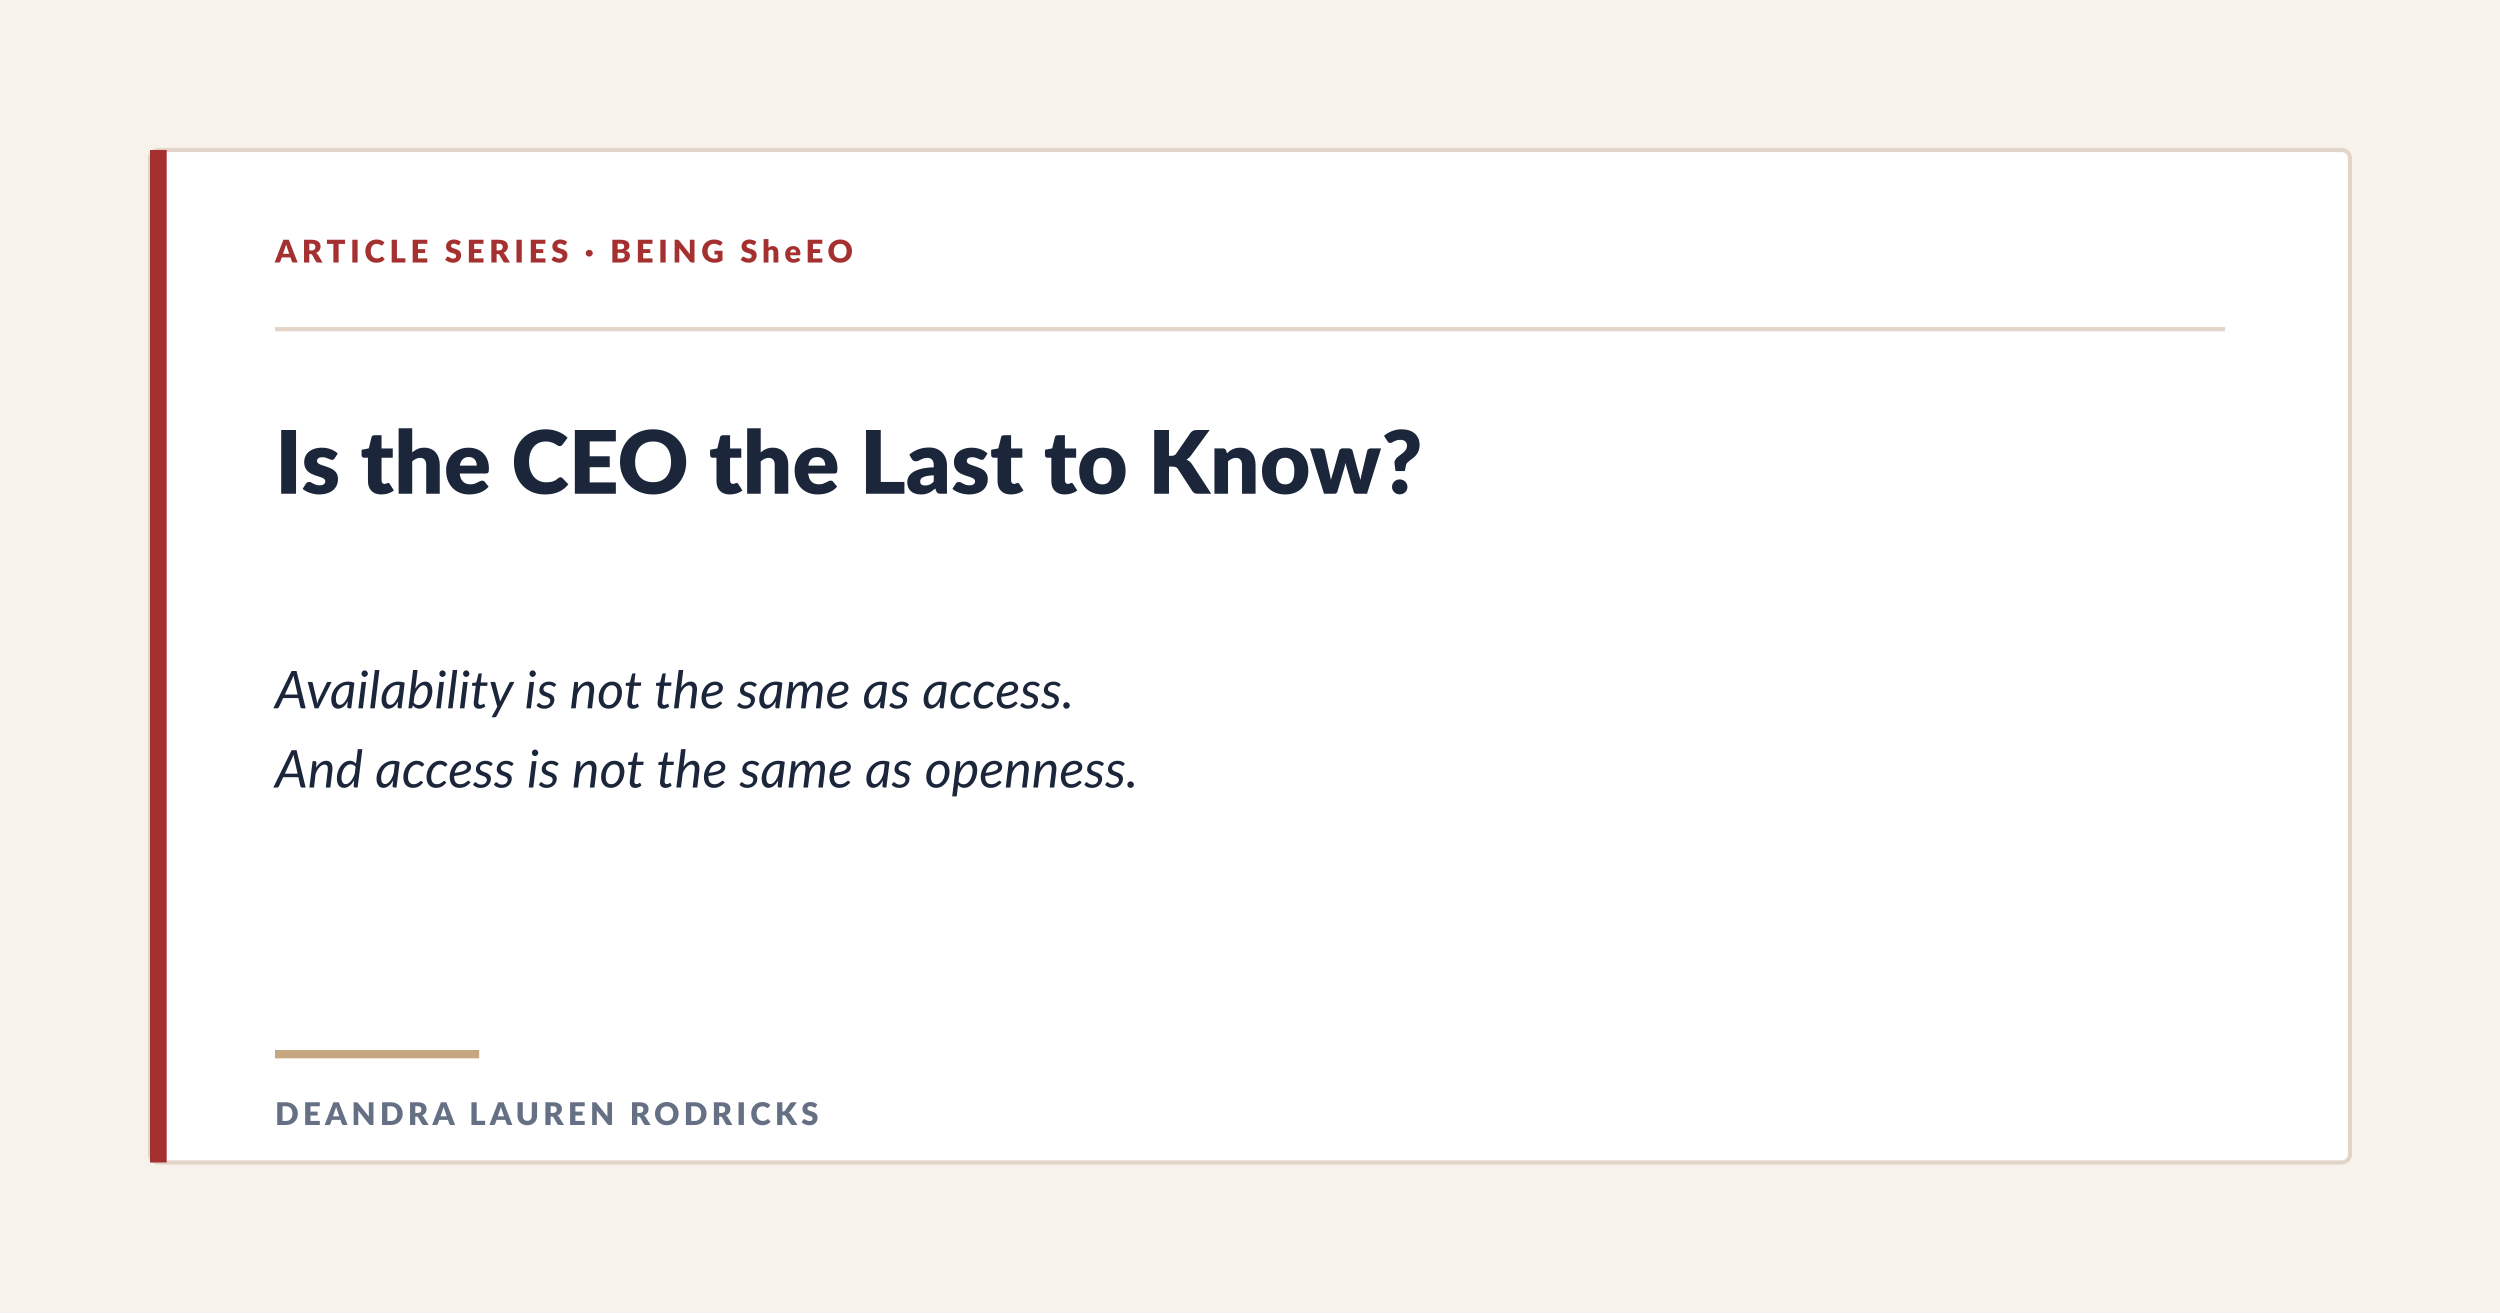
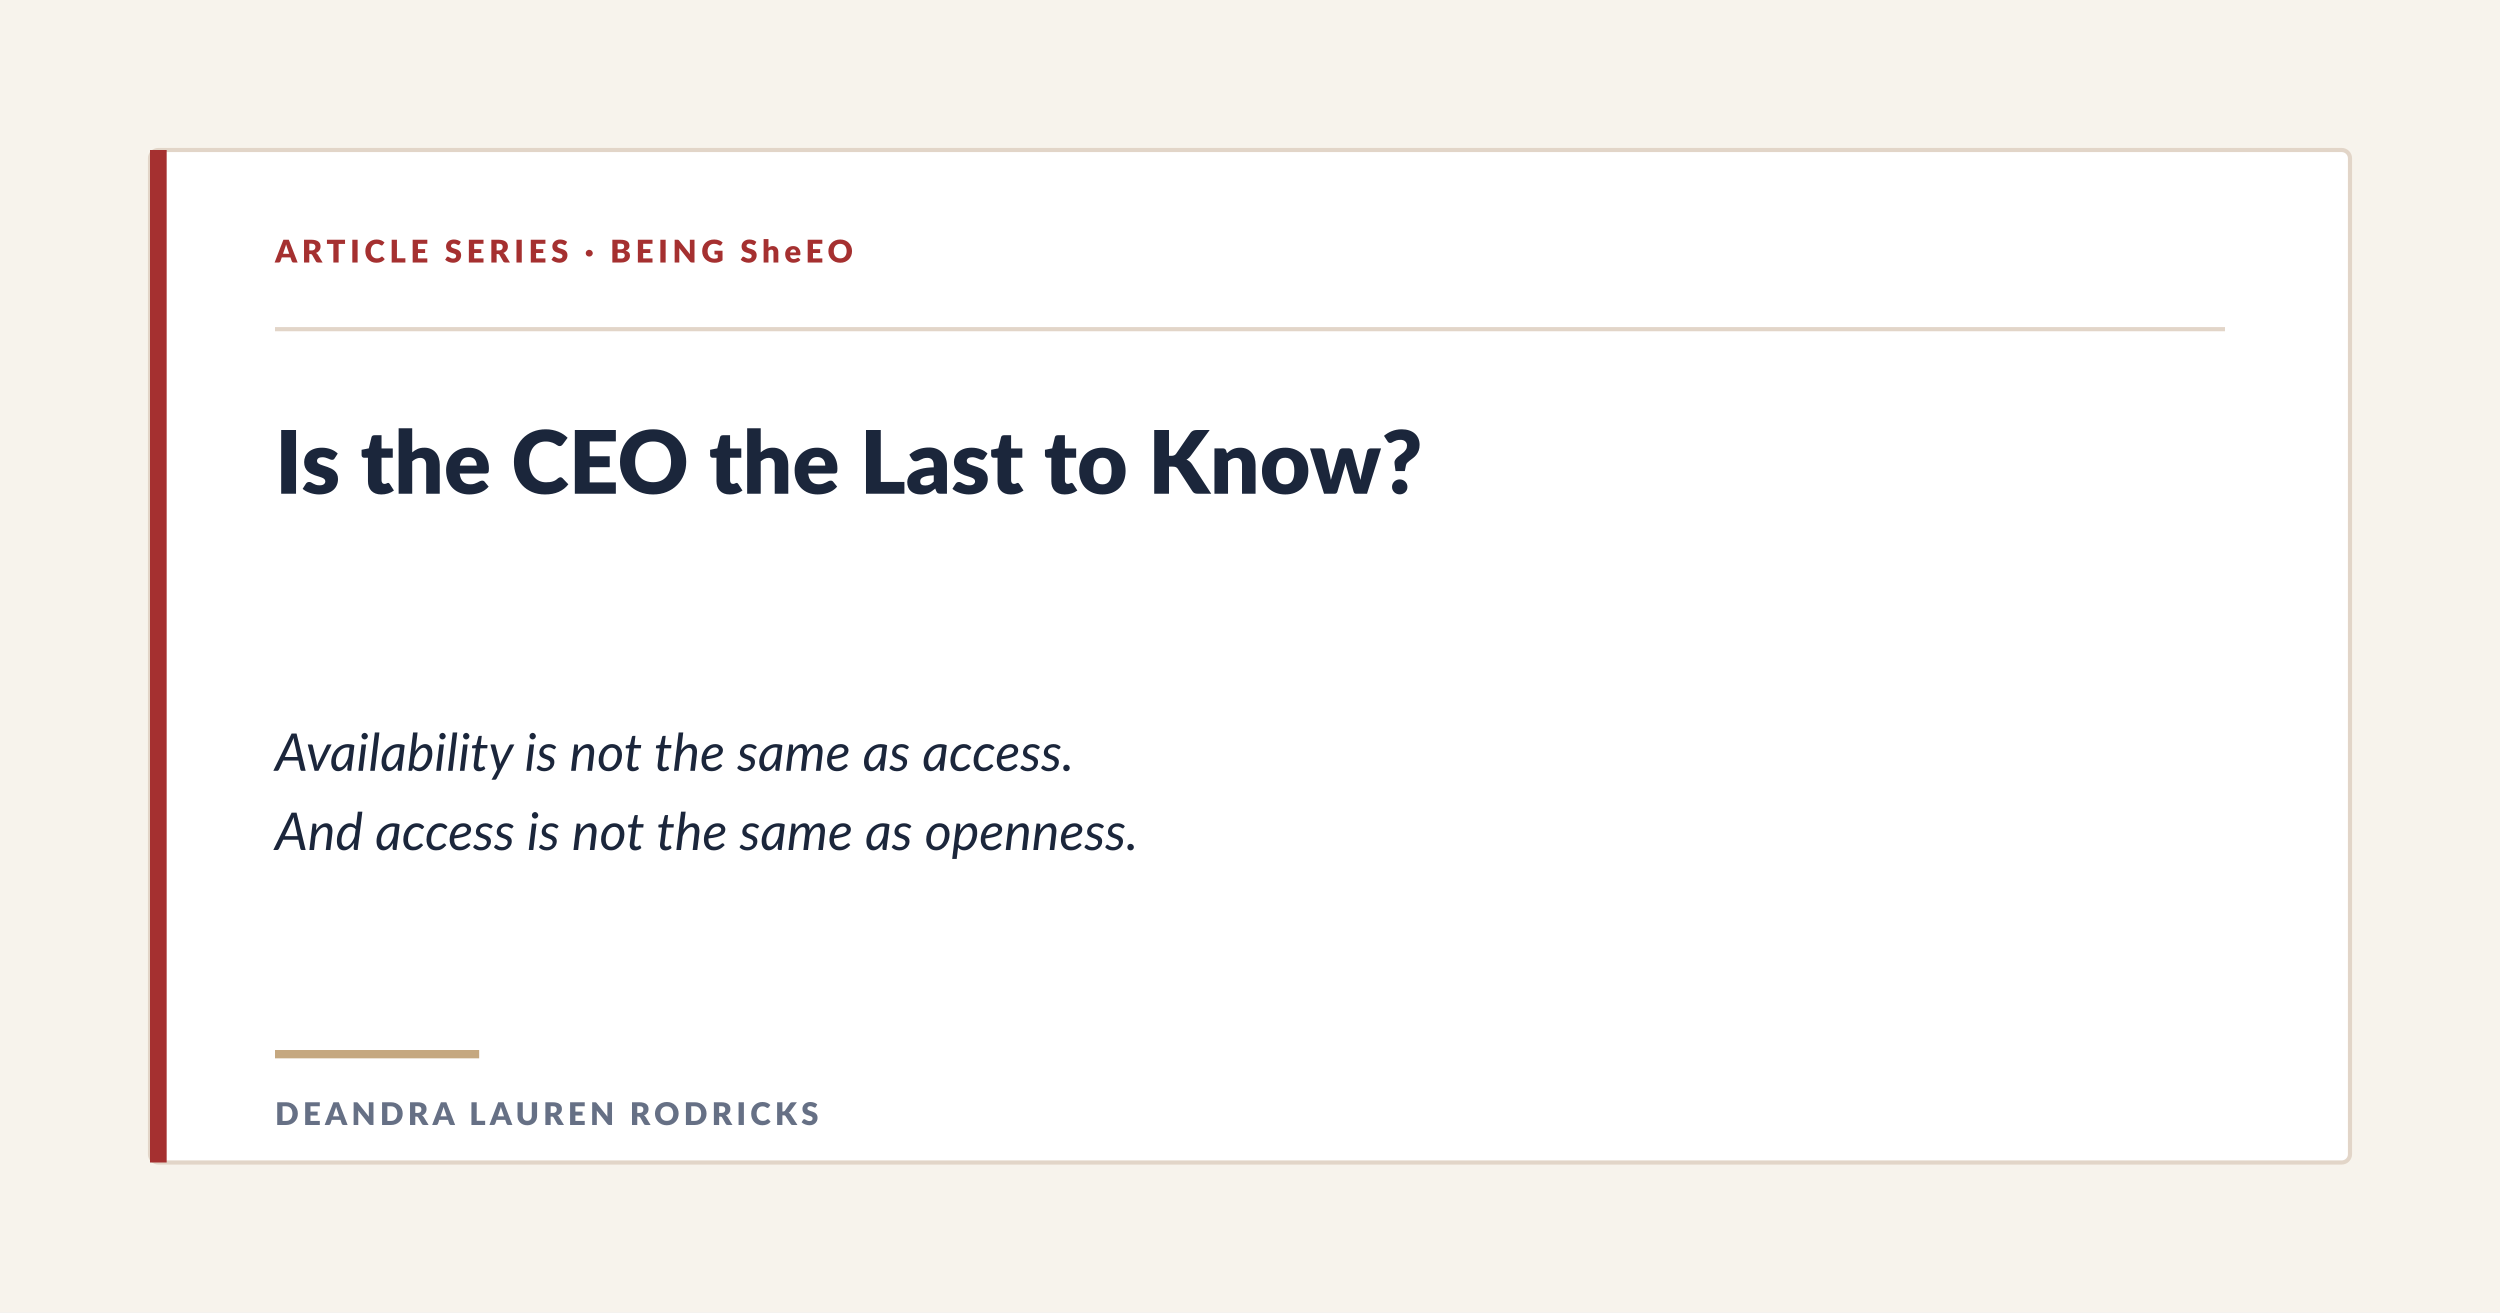
<svg xmlns="http://www.w3.org/2000/svg" width="1200" height="630" viewBox="0 0 1200 630">
  <rect width="1200" height="630" fill="#F7F3EC" />
  <rect x="72" y="72" width="1056" height="486" rx="4" fill="#FFFFFF" />
  <rect x="72" y="72" width="1056" height="486" rx="4" fill="none" stroke="#E2D5C8" stroke-width="2" />
  <rect x="72" y="72" width="8" height="486" fill="#A53030" />
  <text x="132" y="126" font-family="Lato, Arial, sans-serif" font-size="15" font-weight="900" letter-spacing="2.2" fill="#A53030">ARTICLE SERIES · BEING SheEO</text>
  <line x1="132" y1="158" x2="1068" y2="158" stroke="#E2D5C8" stroke-width="2" />
  <text x="132" y="237" font-family="Lato, Arial, sans-serif" font-size="42" font-weight="900" fill="#1B263B">
    <tspan x="132" dy="0">Is the CEO the Last to Know?</tspan>
  </text>
-   <text x="132" y="340" font-family="Lato, Arial, sans-serif" font-size="25" font-weight="400" font-style="italic" fill="#1B263B">
+   <text x="132" y="370" font-family="Lato, Arial, sans-serif" font-size="25" font-weight="400" font-style="italic" fill="#1B263B">
    <tspan x="132" dy="0">Availability is not the same as access.</tspan>
    <tspan x="132" dy="38">And access is not the same as openness.</tspan>
  </text>
  <line x1="132" y1="506" x2="230" y2="506" stroke="#C5A880" stroke-width="4" />
  <text x="132" y="540" font-family="Lato, Arial, sans-serif" font-size="15" font-weight="900" letter-spacing="2" fill="#667085">DEANDRA LAUREN RODRICKS</text>
</svg>
